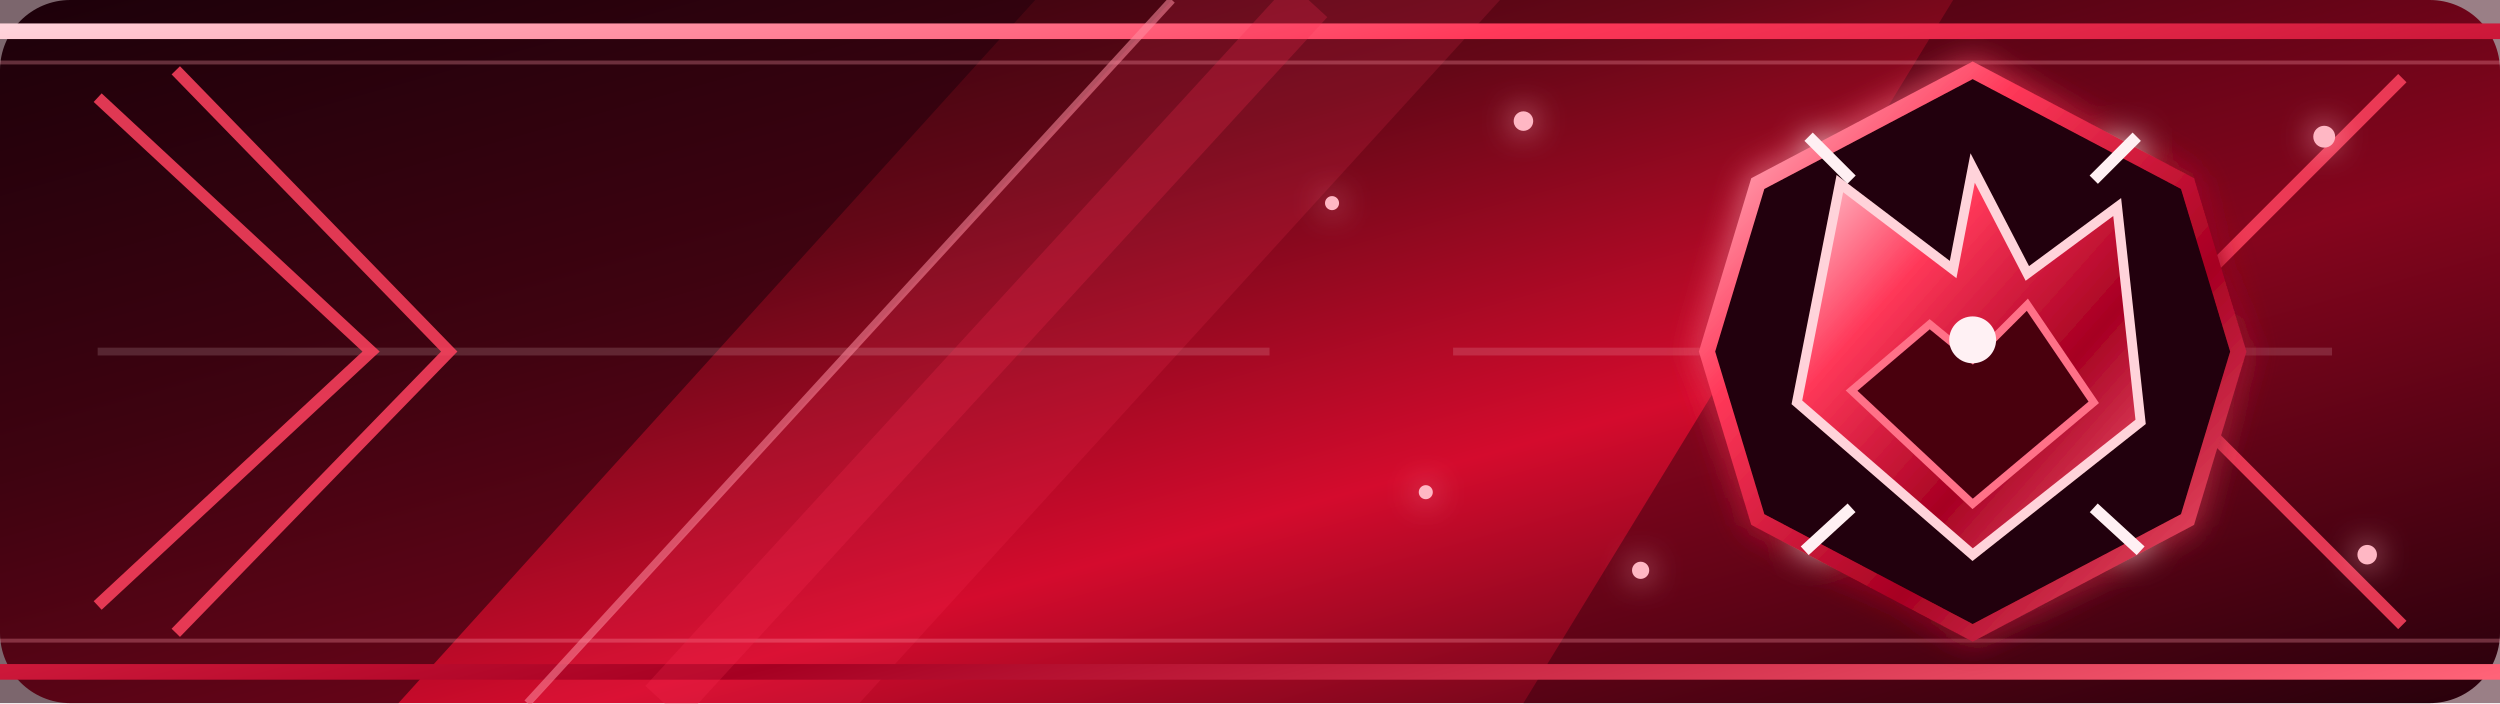
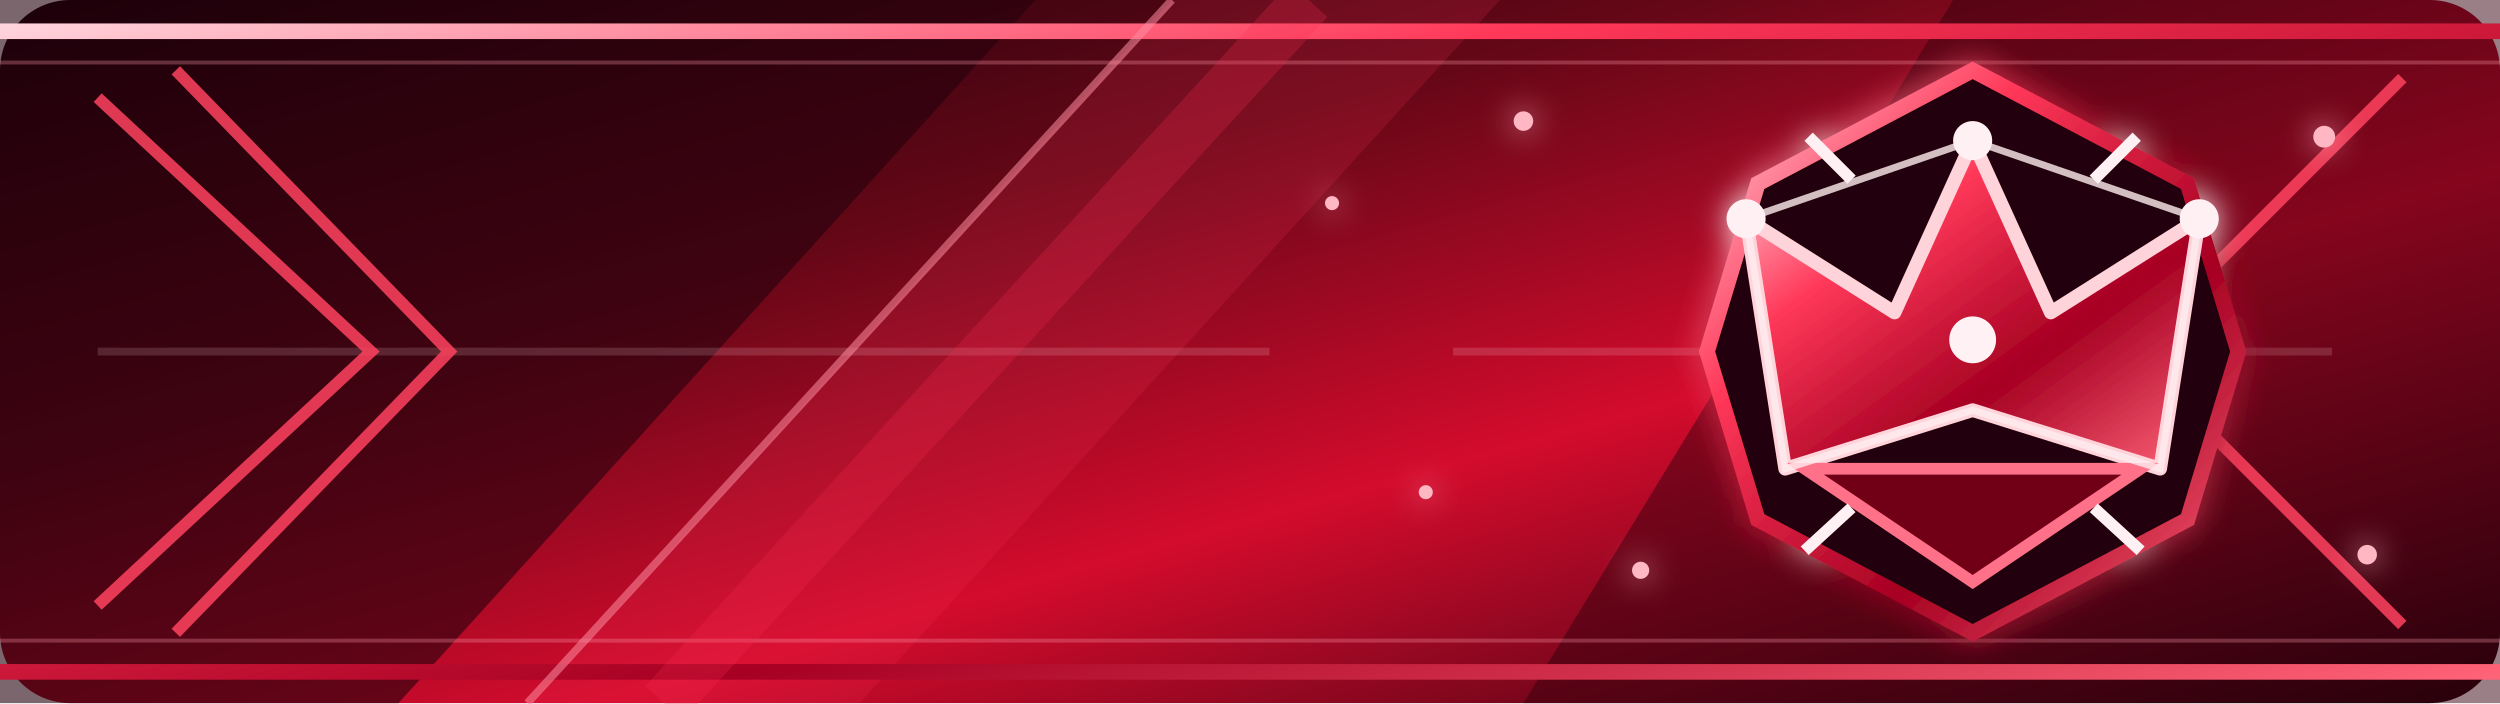
<svg xmlns="http://www.w3.org/2000/svg" viewBox="0 0 640 180">
  <defs>
    <linearGradient id="bg" x1="0" y1="0" x2="1" y2="1">
      <stop stop-color="#100107" />
      <stop offset=".34" stop-color="#650717" />
      <stop offset=".62" stop-color="#d40b2d" />
      <stop offset="1" stop-color="#180109" />
    </linearGradient>
    <linearGradient id="red" x1="0" y1="0" x2="1" y2="1">
      <stop stop-color="#ffd4dc" />
      <stop offset=".3" stop-color="#ff3859" />
      <stop offset=".65" stop-color="#a60022" />
      <stop offset="1" stop-color="#ff6378" />
    </linearGradient>
    <filter id="glow" x="-40%" y="-40%" width="180%" height="180%">
      <feGaussianBlur stdDeviation="4" result="b" />
      <feMerge>
        <feMergeNode in="b" />
        <feMergeNode in="SourceGraphic" />
      </feMerge>
    </filter>
  </defs>
  <rect width="640" height="180" rx="18" fill="url(#bg)" />
  <path d="M0 0h265L102 180H0z" fill="#24000b" opacity=".6" />
  <path d="M300 0h84L220 180h-84z" fill="#ff3558" opacity=".16" />
  <path d="M500 0h140v180H390z" fill="#35000d" opacity=".5" />
  <path d="M0 8h640M0 172h640" stroke="url(#red)" stroke-width="4" />
  <path d="M0 16h640M0 164h640" stroke="#ff9cab" stroke-opacity=".3" />
  <path d="M25 90h300M372 90h225" stroke="#ffdce2" stroke-opacity=".16" stroke-width="2" />
  <g fill="none" stroke="#ff425f" stroke-width="3" opacity=".85">
    <path d="M25 25 95 90 25 155M45 18 115 90 45 162M615 20 545 90 615 160" />
  </g>
  <g transform="translate(505 90)" filter="url(#glow)">
    <path d="M0-72 55-43 68 0 55 43 0 72-55 43-68 0-55-43z" fill="#21000a" stroke="url(#red)" stroke-width="4" />
-     <path d="M-45 13-34-43-5-21 0-47 14-20 37-37 43 18 0 52z" fill="url(#red)" stroke="#ffd3da" stroke-width="2.5" />
-     <path d="M-31 10-11-7 0 2 14-12 31 13 0 39z" fill="#490011" stroke="#ff7188" stroke-width="2" />
+     <path d="M-48 30-58-34-20-10 0-54 20-10 58-34 48 30 0 15Z" fill="url(#red)" stroke="#ffd3da" stroke-width="3.5" stroke-linejoin="round" />
+     <path d="M-43 30H43L0 59Z" fill="#710018" stroke="#ff7188" stroke-width="3" />
+     <path d="M-58-34 0-54 58-34 48 30 0 15-48 30Z" fill="none" stroke="#ffedf0" stroke-width="1.8" opacity=".8" />
+     <circle cx="-58" cy="-34" r="5" fill="#fff0f3" />
+     <circle cx="0" cy="-54" r="5" fill="#fff0f3" />
+     <circle cx="58" cy="-34" r="5" fill="#fff0f3" />
    <path d="M-42-55l11 11M42-55 31-44M-43 51l12-11M43 51 31 40" stroke="#fff0f3" stroke-width="3" />
    <circle cx="0" cy="-3" r="6" fill="#fff1f4" />
  </g>
  <g fill="#ffb7c4" filter="url(#glow)">
    <circle cx="390" cy="31" r="2.5" />
    <circle cx="595" cy="35" r="2.8" />
    <circle cx="420" cy="146" r="2.2" />
    <circle cx="606" cy="142" r="2.5" />
    <circle cx="341" cy="52" r="1.8" />
    <circle cx="365" cy="126" r="1.8" />
  </g>
  <path d="M300 0 135 180" stroke="#ff8da1" stroke-opacity=".55" stroke-width="2" />
  <path d="M335 0 170 180" stroke="#f82d50" stroke-opacity=".24" stroke-width="13" />
</svg>
